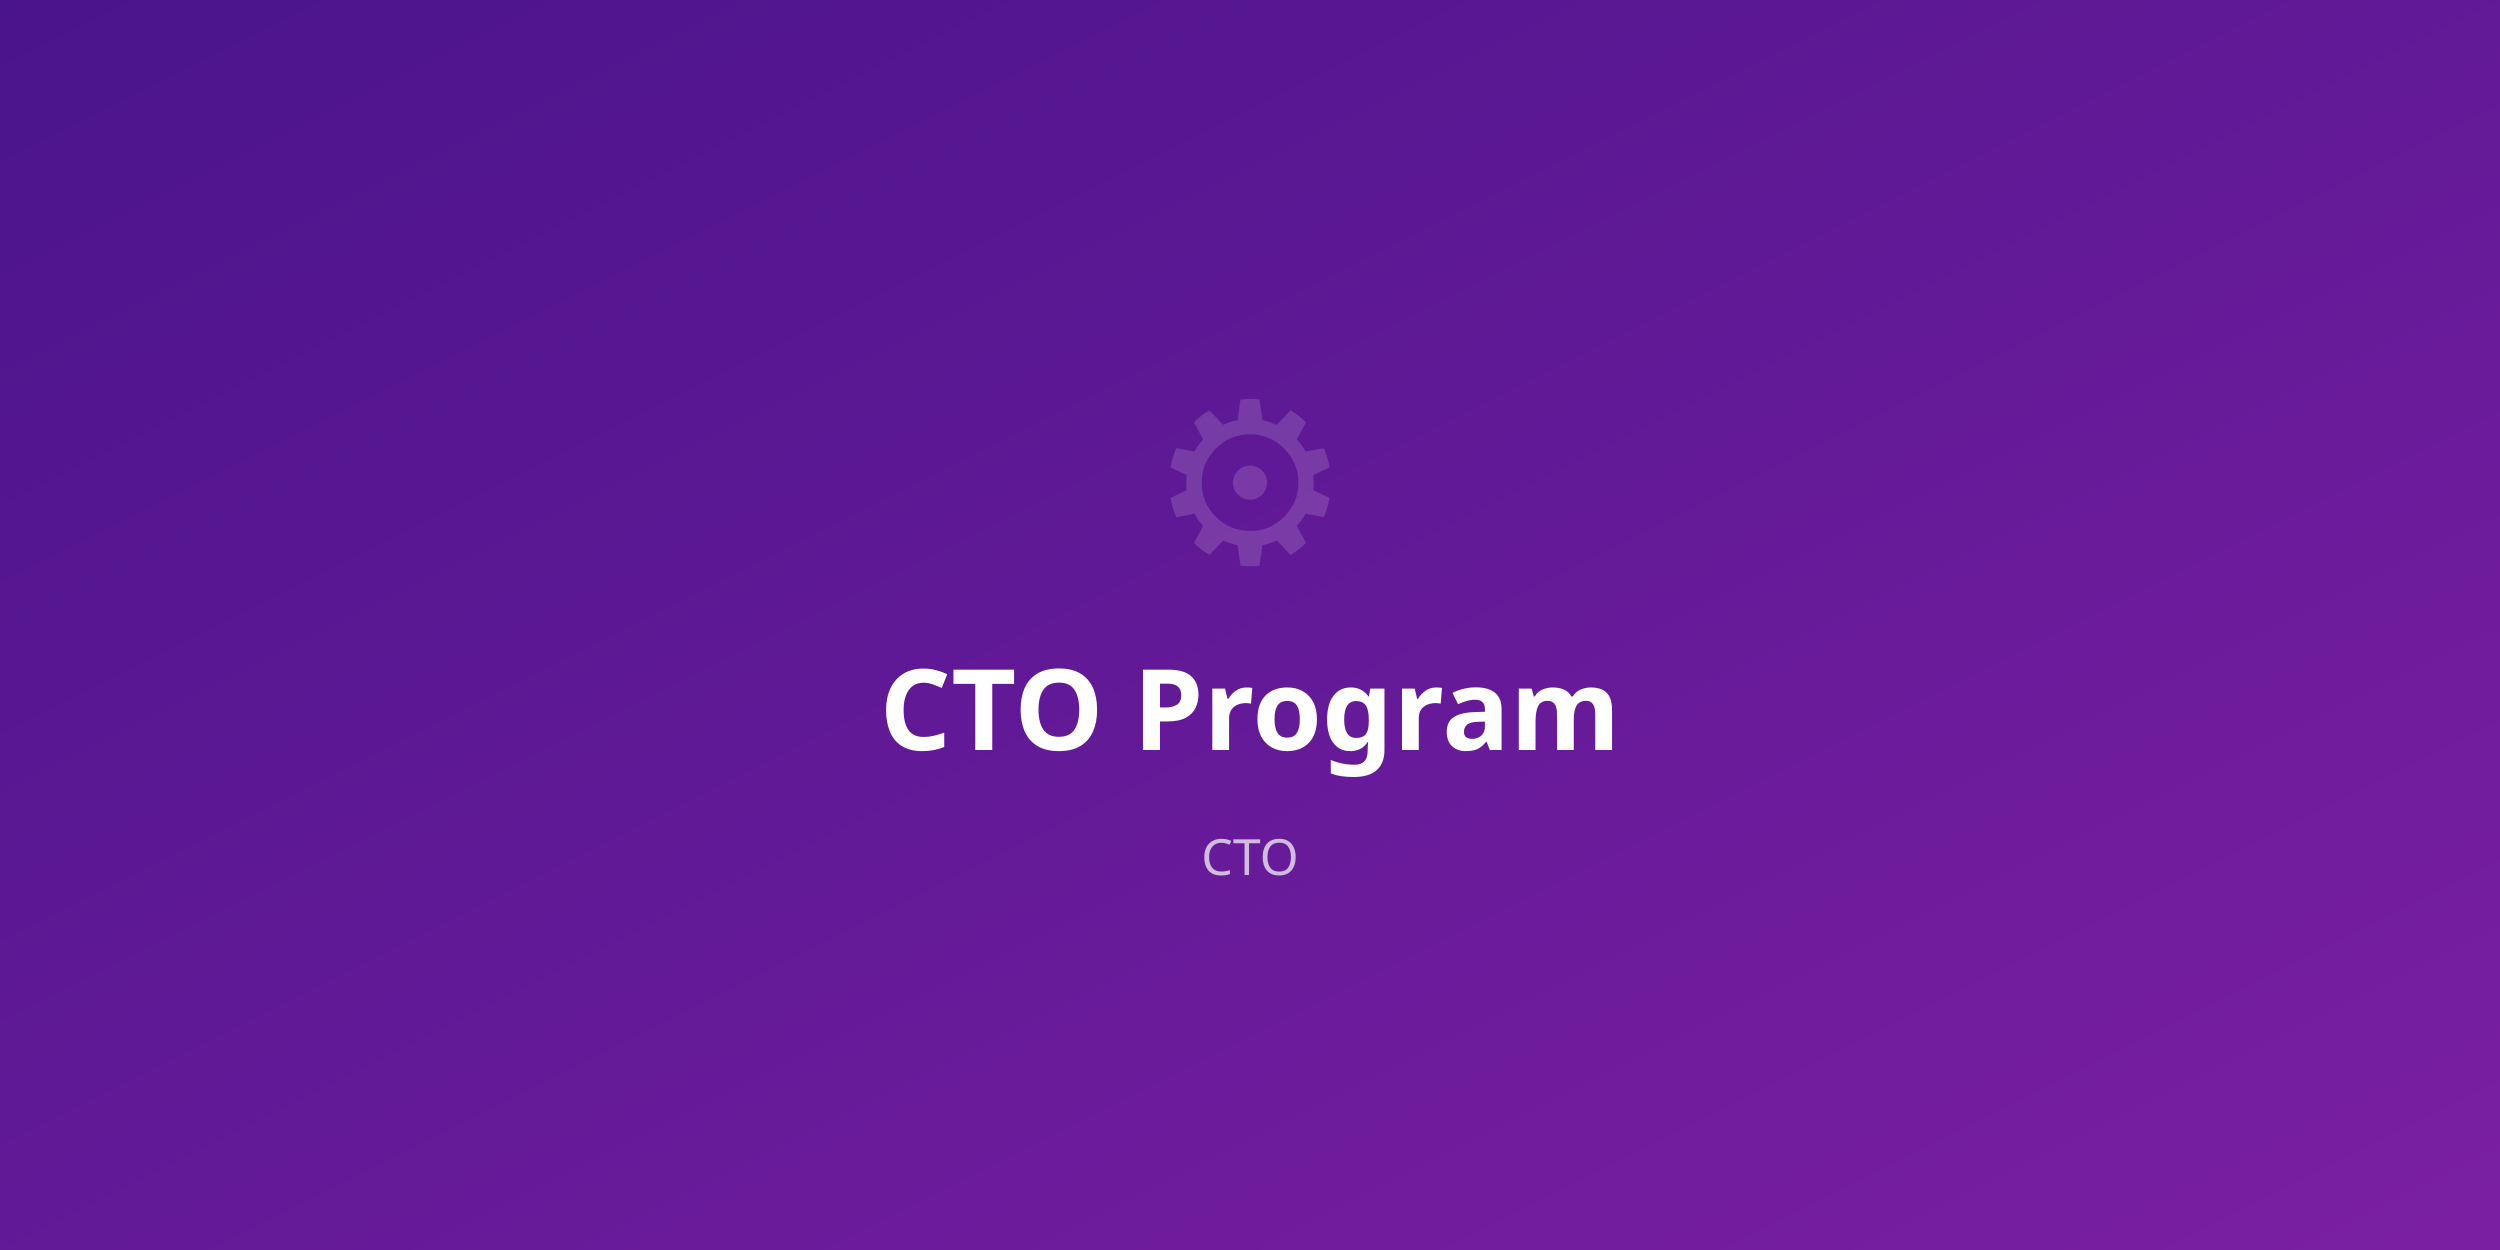
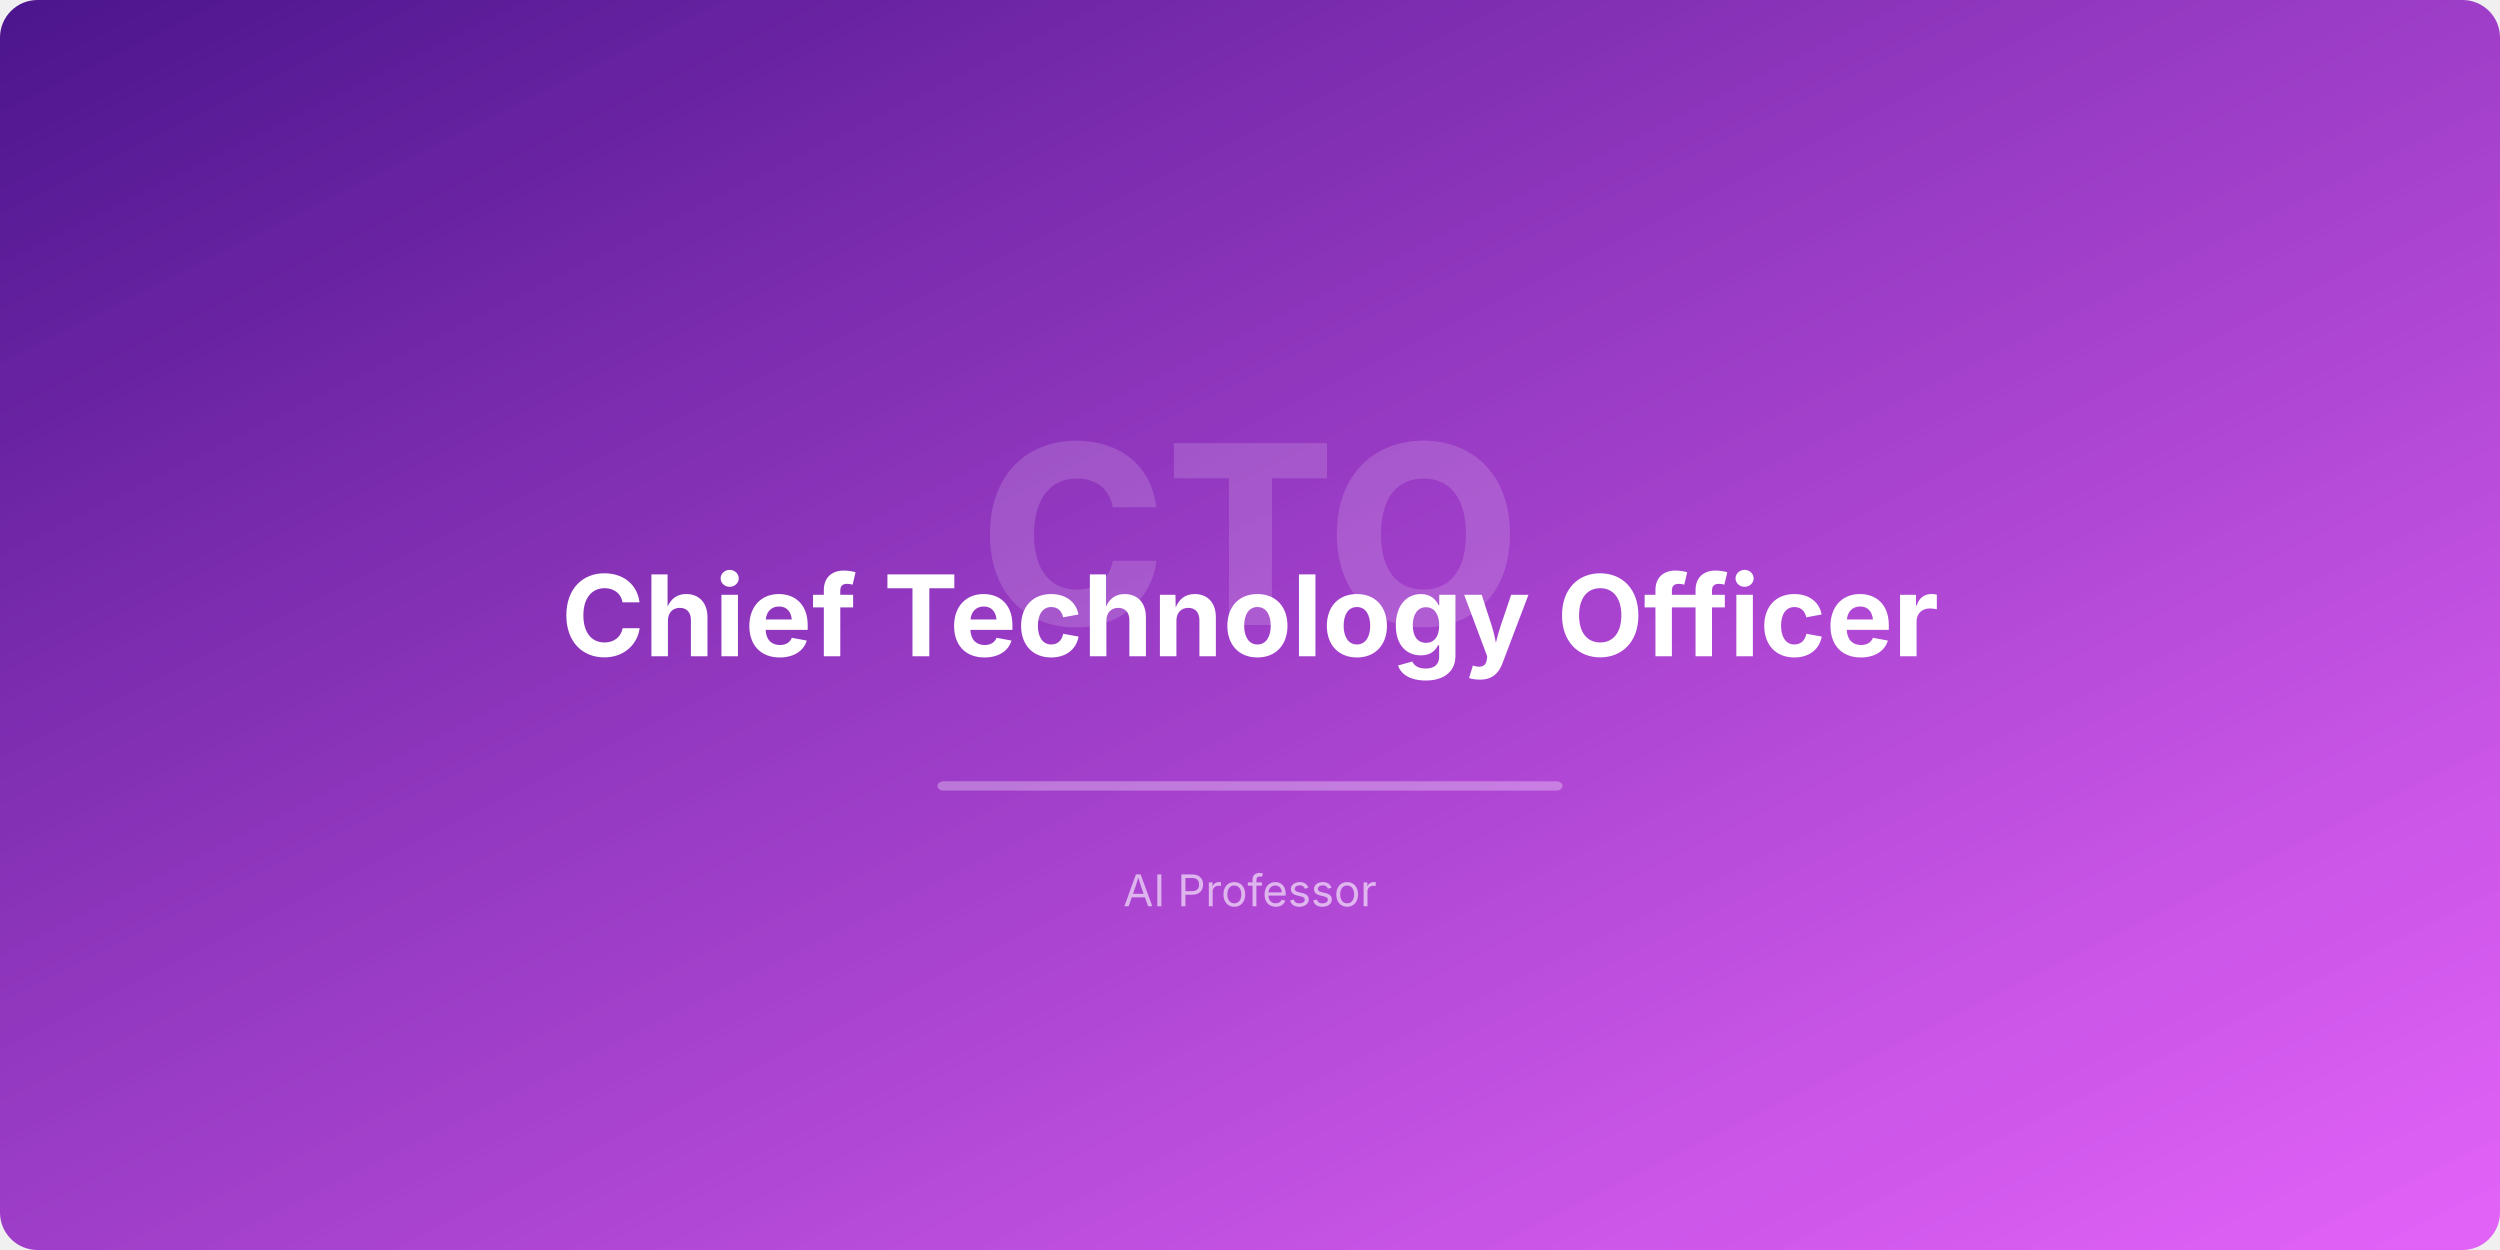
<svg xmlns="http://www.w3.org/2000/svg" width="800" height="400" viewBox="0 0 800 400">
  <defs>
-     <linearGradient id="g" x1="0%" y1="0%" x2="100%" y2="100%">
-       <stop offset="0%" style="stop-color:#4a148c" />
-       <stop offset="100%" style="stop-color:#7b1fa2" />
+     <linearGradient id="bg" x1="0%" y1="0%" x2="100%" y2="100%">
+       <stop offset="0%" style="stop-color:#4a148c;stop-opacity:1" />
+       <stop offset="100%" style="stop-color:#e040fb;stop-opacity:0.8" />
    </linearGradient>
  </defs>
-   <rect width="800" height="400" fill="url(#g)" />
-   <text x="400" y="180" text-anchor="middle" font-family="system-ui,sans-serif" font-size="72" font-weight="bold" fill="white" opacity="0.15">⚙️</text>
-   <text x="400" y="240" text-anchor="middle" font-family="system-ui,sans-serif" font-size="36" font-weight="bold" fill="white">CTO Program</text>
-   <text x="400" y="280" text-anchor="middle" font-family="system-ui,sans-serif" font-size="16" fill="white" opacity="0.7">CTO</text>
+   <rect width="800" height="400" fill="url(#bg)" rx="12" />
+   <text x="400" y="200" text-anchor="middle" font-family="Inter,system-ui,sans-serif" font-size="80" font-weight="800" fill="white" opacity="0.15">CTO</text>
+   <text x="400" y="210" text-anchor="middle" font-family="Inter,system-ui,sans-serif" font-size="36" font-weight="700" fill="white">Chief Technology Officer</text>
+   <rect x="300" y="250" width="200" height="3" fill="white" opacity="0.3" rx="2" />
+   <text x="400" y="290" text-anchor="middle" font-family="Inter,system-ui,sans-serif" font-size="14" fill="white" opacity="0.6">AI Professor</text>
</svg>
